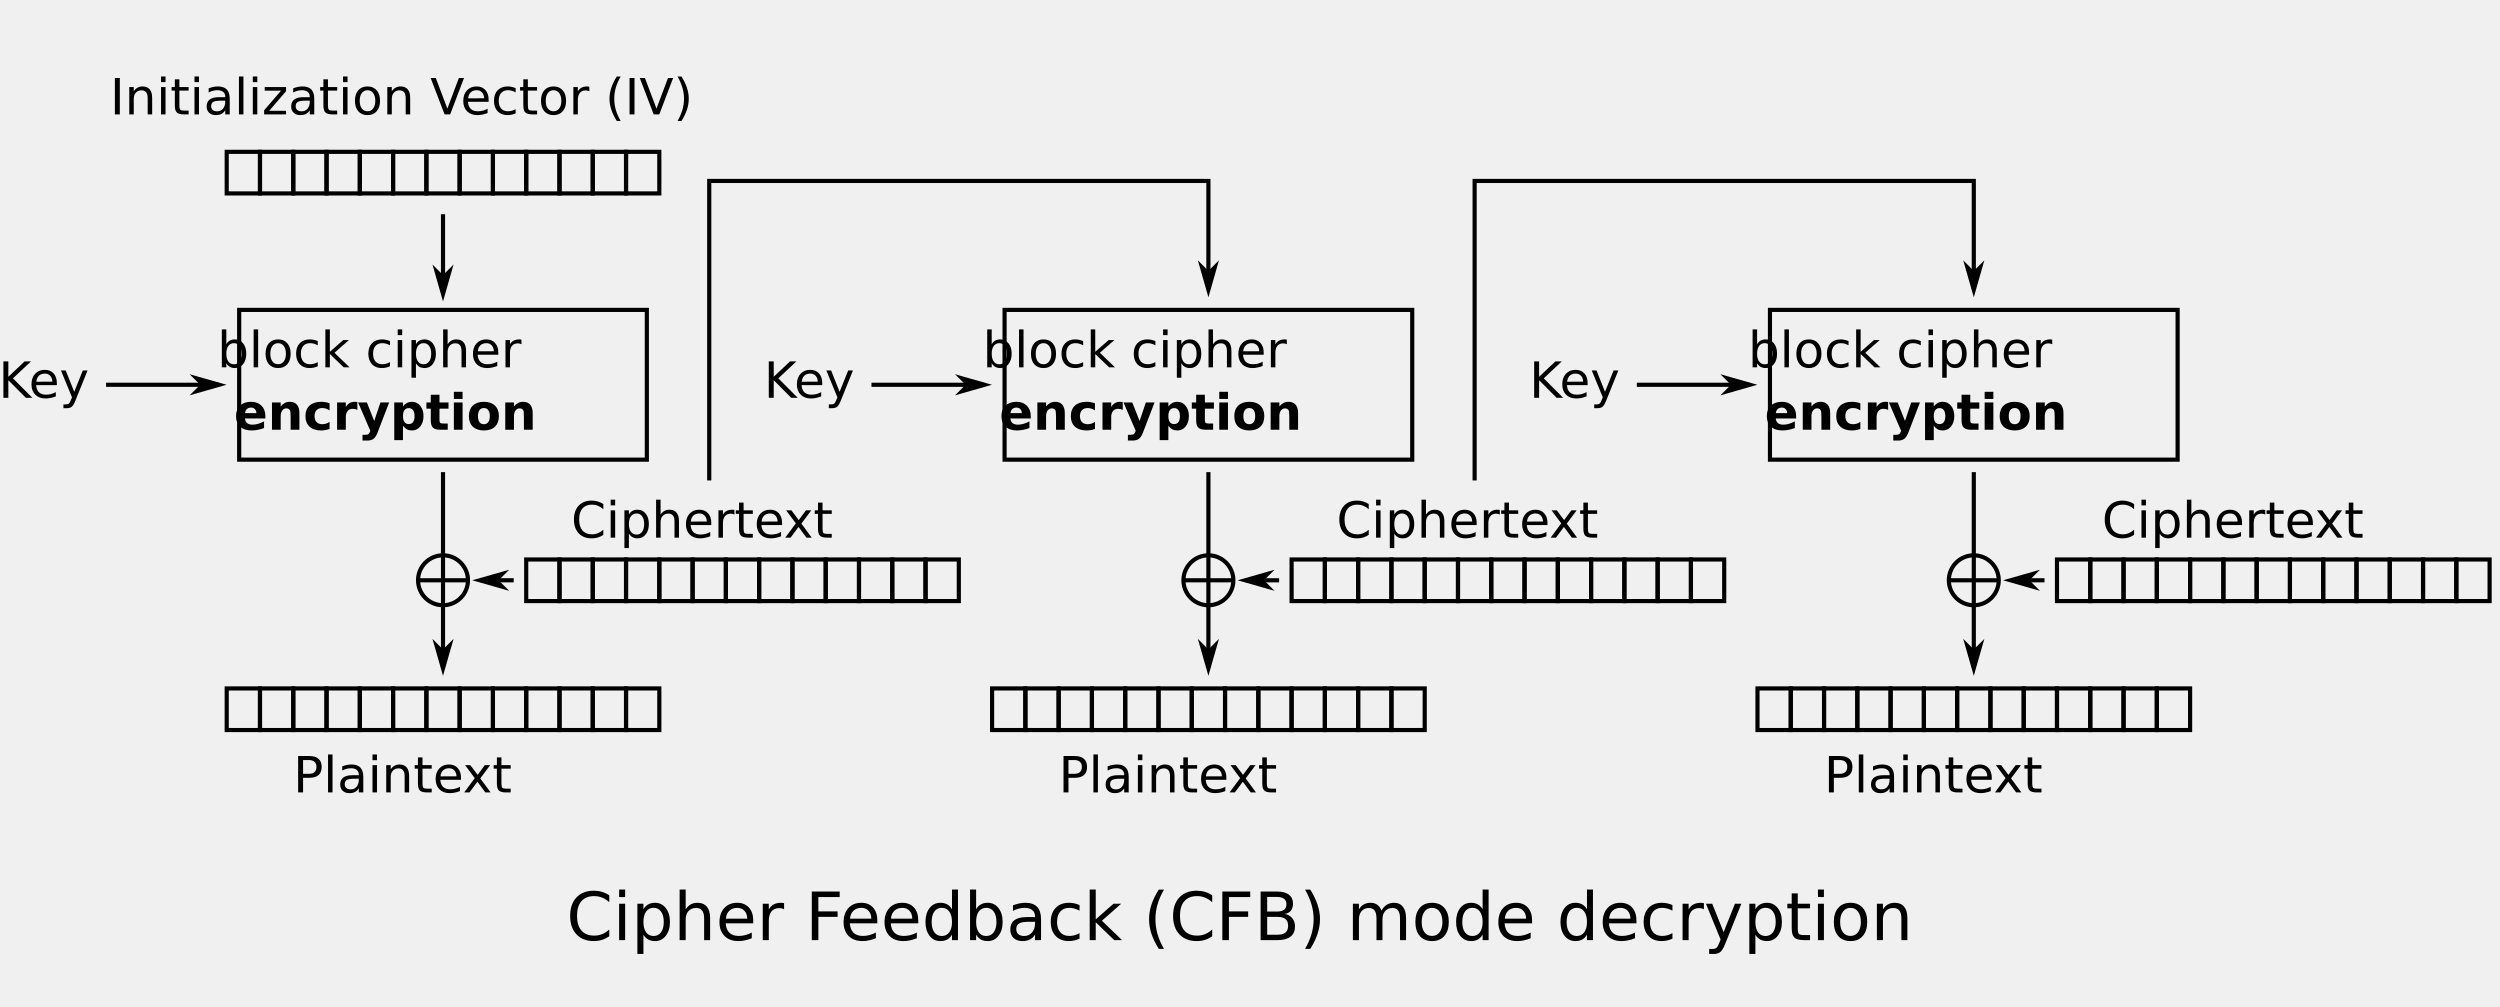
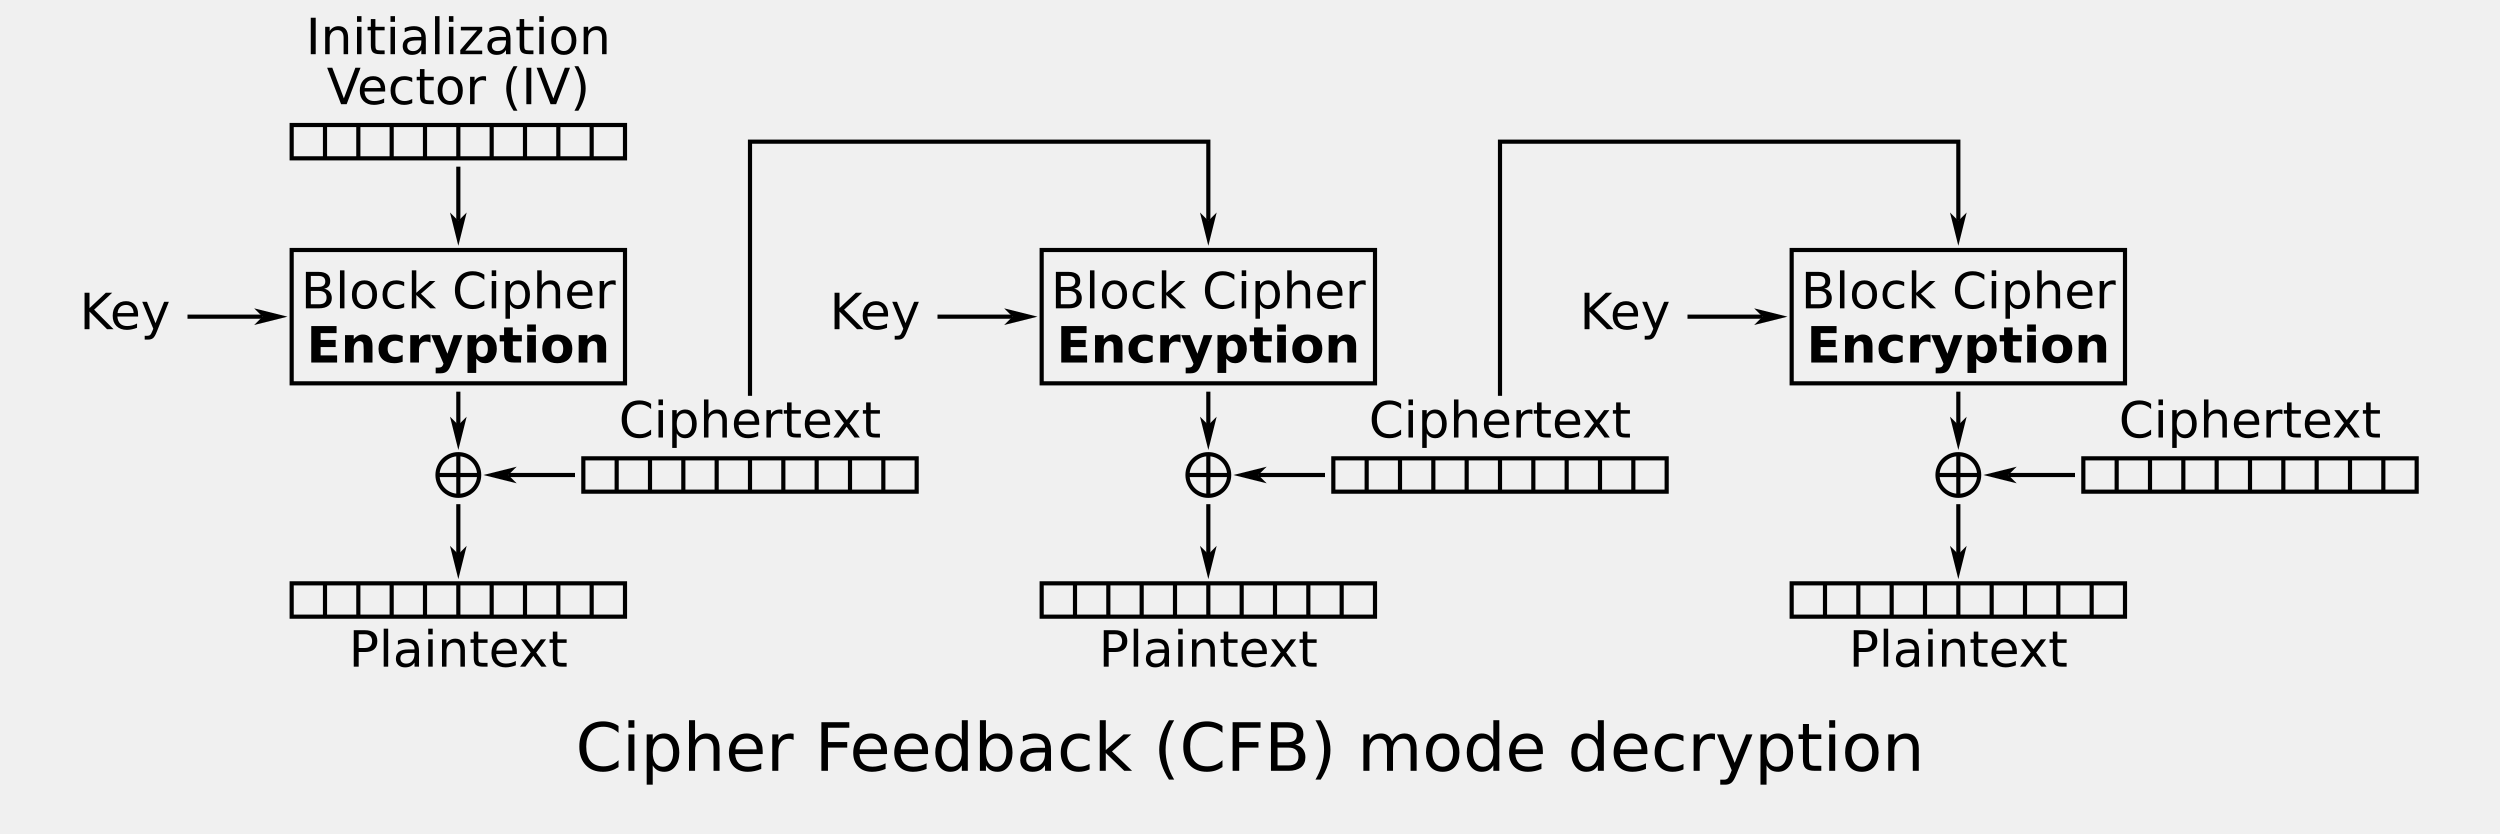
- <svg xmlns="http://www.w3.org/2000/svg" width="601" height="242" id="svg2" version="1.1">
-   <defs id="defs4">
-     <marker orient="auto" refY="0.0" refX="0.0" id="Arrow1Mend" style="overflow:visible;">
-       <path id="path4488" d="M 0.0,0.0 L 5.0,-5.0 L -12.5,0.0 L 5.0,5.0 L 0.0,0.0 z " style="fill-rule:evenodd;stroke:#000000;stroke-width:1.0pt;" transform="scale(0.4) rotate(180) translate(10,0)" />
+ <svg xmlns="http://www.w3.org/2000/svg" xmlns:xlink="http://www.w3.org/1999/xlink" height="200" width="600">
+   <style>
+ path,circle,rect {
+     fill: none;
+     stroke: black;
+ }
+ #a {
+     overflow:visible;
+ }
+ .h {
+     fill:black;
+     stroke:none;
+ }
+ path.a {
+     marker-end:url(#a);
+ }
+ text {
+     font-size: 12px;
+     font-family:DejaVu Sans;
+     text-align:center;
+     text-anchor:middle;
+ }
+ path.a {
+     marker-end: url(#a);
+ }
+ #t {
+     font-size:16px;
+ }
+ @media (prefers-color-scheme: dark) {
+     path,circle,rect {
+         stroke:white;
+     }
+     text,.h {
+        fill:white;
+     }
+ }
+ </style>
+   <defs>
+     <marker id="a" orient="auto">
+       <path d="M0,0L-2,-2L6,0L-2,2z" class="h" />
    </marker>
-     <marker orient="auto" refY="0" refX="0" id="marker11421" style="overflow:visible">
-       <path id="path11423" d="M 0,0 5,-5 -12.5,0 5,5 0,0 z" style="fill-rule:evenodd;stroke:#000000;stroke-width:1pt" transform="matrix(-0.4,0,0,-0.4,-4,0)" />
-     </marker>
-     <marker orient="auto" refY="0" refX="0" id="marker16569" style="overflow:visible">
-       <path id="path16571" d="M 0,0 5,-5 -12.5,0 5,5 0,0 z" style="fill-rule:evenodd;stroke:#000000;stroke-width:1pt" transform="matrix(-0.4,0,0,-0.4,-4,0)" />
-     </marker>
+     <path id="b" d="M-40,0h80v8h-80Zm8,0v8m8,-8v8m8,-8v8m8,-8v8m8,-8v8m8,-8v8m8,-8v8m8,-8v8m8,-8v8" />
+     <g id="c">
+       <text x="70" y="105">Ciphertext</text>
+       <use xlink:href="#b" x="70" y="110" />
+       <path d="M28,114h-16" class="a" />
+       <path d="M-5,114h10zM0,109v10" />
+       <circle cy="114" r="5" />
+       <rect x="-40" y="60" width="80" height="32" />
+       <text y="74">Block Cipher</text>
+       <text y="87" style="font-weight:bold;">Encryption</text>
+       <path d="M0,94v8" class="a" />
+       <path d="M-65,76h18" class="a" />
+       <text x="-80" y="79">Key</text>
+       <path d="M0,121v12" class="a" />
+       <use xlink:href="#b" y="140" />
+       <text y="160">Plaintext</text>
+     </g>
+     <path id="l" class="a" d="M70,95v-61h110v19" />
  </defs>
-   <g id="layer2" style="display:inline">
-     <g id="g3514" transform="translate(-32,-6)">
-       <text id="text3216" y="904.673" x="137.961" style="font-size:12px;font-style:normal;font-variant:normal;font-weight:normal;font-stretch:normal;text-align:center;line-height:125%;letter-spacing:0px;word-spacing:0px;writing-mode:lr-tb;text-anchor:middle;fill:#000000;fill-opacity:1;stroke:none;font-family:DejaVu Sans;-inkscape-font-specification:DejaVu Sans" xml:space="preserve" transform="translate(0,-810.3622)">
-         <tspan y="904.673" x="137.961" id="tspan3218">block cipher</tspan>
-         <tspan id="tspan3220" y="919.673" x="137.961" style="font-weight:bold">encryption</tspan>
-       </text>
-       <rect y="80.5" x="89.5" height="36" width="98" id="rect3214" style="fill:none;stroke:#000000;stroke-width:1;stroke-linecap:square;stroke-miterlimit:4;stroke-opacity:1;stroke-dasharray:none;stroke-dashoffset:0" />
-     </g>
-     <g id="g3496" transform="translate(-34,-12)">
-       <rect y="48.5" x="88.5" height="10" width="8" id="rect3222" style="fill:none;stroke:#000000;stroke-width:1;stroke-linecap:square;stroke-miterlimit:4;stroke-opacity:1;stroke-dasharray:none;stroke-dashoffset:0" />
-       <rect y="48.5" x="96.5" height="10" width="8" id="rect3222-4" style="fill:none;stroke:#000000;stroke-width:1;stroke-linecap:square;stroke-miterlimit:4;stroke-opacity:1;stroke-dasharray:none;stroke-dashoffset:0" />
-       <rect y="48.5" x="104.5" height="10" width="8" id="rect3222-4-8" style="fill:none;stroke:#000000;stroke-width:1;stroke-linecap:square;stroke-miterlimit:4;stroke-opacity:1;stroke-dasharray:none;stroke-dashoffset:0" />
-       <rect y="48.5" x="112.5" height="10" width="8" id="rect3222-4-8-5" style="fill:none;stroke:#000000;stroke-width:1;stroke-linecap:square;stroke-miterlimit:4;stroke-opacity:1;stroke-dasharray:none;stroke-dashoffset:0" />
-       <rect y="48.5" x="120.5" height="10" width="8" id="rect3222-4-8-5-6" style="fill:none;stroke:#000000;stroke-width:1;stroke-linecap:square;stroke-miterlimit:4;stroke-opacity:1;stroke-dasharray:none;stroke-dashoffset:0" />
-       <rect y="48.5" x="128.5" height="10" width="8" id="rect3222-4-8-5-6-0" style="fill:none;stroke:#000000;stroke-width:1;stroke-linecap:square;stroke-miterlimit:4;stroke-opacity:1;stroke-dasharray:none;stroke-dashoffset:0" />
-       <rect y="48.5" x="136.5" height="10" width="8" id="rect3222-4-8-5-6-0-9" style="fill:none;stroke:#000000;stroke-width:1;stroke-linecap:square;stroke-miterlimit:4;stroke-opacity:1;stroke-dasharray:none;stroke-dashoffset:0" />
-       <rect y="48.5" x="144.5" height="10" width="8" id="rect3222-4-8-5-6-0-9-3" style="fill:none;stroke:#000000;stroke-width:1;stroke-linecap:square;stroke-miterlimit:4;stroke-opacity:1;stroke-dasharray:none;stroke-dashoffset:0" />
-       <rect y="48.5" x="152.5" height="10" width="8" id="rect3222-4-8-5-6-0-9-3-3" style="fill:none;stroke:#000000;stroke-width:1;stroke-linecap:square;stroke-miterlimit:4;stroke-opacity:1;stroke-dasharray:none;stroke-dashoffset:0" />
-       <rect y="48.5" x="160.5" height="10" width="8" id="rect3222-4-8-5-6-0-9-3-3-6" style="fill:none;stroke:#000000;stroke-width:1;stroke-linecap:square;stroke-miterlimit:4;stroke-opacity:1;stroke-dasharray:none;stroke-dashoffset:0" />
-       <rect y="48.5" x="168.5" height="10" width="8" id="rect3222-4-8-5-6-0-9-3-3-6-5" style="fill:none;stroke:#000000;stroke-width:1;stroke-linecap:square;stroke-miterlimit:4;stroke-opacity:1;stroke-dasharray:none;stroke-dashoffset:0" />
-       <rect y="48.5" x="176.5" height="10" width="8" id="rect3222-4-8-5-6-0-9-3-3-6-5-0" style="fill:none;stroke:#000000;stroke-width:1;stroke-linecap:square;stroke-miterlimit:4;stroke-opacity:1;stroke-dasharray:none;stroke-dashoffset:0" />
-       <rect y="48.5" x="184.5" height="10" width="8" id="rect3222-4-8-5-6-0-9-3-3-6-5-0-7" style="fill:none;stroke:#000000;stroke-width:1;stroke-linecap:square;stroke-miterlimit:4;stroke-opacity:1;stroke-dasharray:none;stroke-dashoffset:0" />
-     </g>
-     <text xml:space="preserve" style="font-size:12px;font-style:normal;font-variant:normal;font-weight:normal;font-stretch:normal;text-align:start;line-height:125%;letter-spacing:0px;word-spacing:0px;text-anchor:start;fill:#000000;fill-opacity:1;stroke:none;font-family:DejaVu Sans;-inkscape-font-specification:Sans" x="-0.357" y="95.626" id="text3562">
-       <tspan id="tspan3564" x="-0.357" y="95.626">Key</tspan>
-     </text>
-     <g id="g3496-2-8" transform="translate(-34,117)">
-       <rect y="48.5" x="88.5" height="10" width="8" id="rect3222-7-1" style="fill:none;stroke:#000000;stroke-width:1;stroke-linecap:square;stroke-miterlimit:4;stroke-opacity:1;stroke-dasharray:none;stroke-dashoffset:0" />
-       <rect y="48.5" x="96.5" height="10" width="8" id="rect3222-4-9-7" style="fill:none;stroke:#000000;stroke-width:1;stroke-linecap:square;stroke-miterlimit:4;stroke-opacity:1;stroke-dasharray:none;stroke-dashoffset:0" />
-       <rect y="48.5" x="104.5" height="10" width="8" id="rect3222-4-8-7-3" style="fill:none;stroke:#000000;stroke-width:1;stroke-linecap:square;stroke-miterlimit:4;stroke-opacity:1;stroke-dasharray:none;stroke-dashoffset:0" />
-       <rect y="48.5" x="112.5" height="10" width="8" id="rect3222-4-8-5-61-8" style="fill:none;stroke:#000000;stroke-width:1;stroke-linecap:square;stroke-miterlimit:4;stroke-opacity:1;stroke-dasharray:none;stroke-dashoffset:0" />
-       <rect y="48.5" x="120.5" height="10" width="8" id="rect3222-4-8-5-6-4-0" style="fill:none;stroke:#000000;stroke-width:1;stroke-linecap:square;stroke-miterlimit:4;stroke-opacity:1;stroke-dasharray:none;stroke-dashoffset:0" />
-       <rect y="48.5" x="128.5" height="10" width="8" id="rect3222-4-8-5-6-0-0-4" style="fill:none;stroke:#000000;stroke-width:1;stroke-linecap:square;stroke-miterlimit:4;stroke-opacity:1;stroke-dasharray:none;stroke-dashoffset:0" />
-       <rect y="48.5" x="136.5" height="10" width="8" id="rect3222-4-8-5-6-0-9-4-1" style="fill:none;stroke:#000000;stroke-width:1;stroke-linecap:square;stroke-miterlimit:4;stroke-opacity:1;stroke-dasharray:none;stroke-dashoffset:0" />
-       <rect y="48.5" x="144.5" height="10" width="8" id="rect3222-4-8-5-6-0-9-3-0-3" style="fill:none;stroke:#000000;stroke-width:1;stroke-linecap:square;stroke-miterlimit:4;stroke-opacity:1;stroke-dasharray:none;stroke-dashoffset:0" />
-       <rect y="48.5" x="152.5" height="10" width="8" id="rect3222-4-8-5-6-0-9-3-3-4-0" style="fill:none;stroke:#000000;stroke-width:1;stroke-linecap:square;stroke-miterlimit:4;stroke-opacity:1;stroke-dasharray:none;stroke-dashoffset:0" />
-       <rect y="48.5" x="160.5" height="10" width="8" id="rect3222-4-8-5-6-0-9-3-3-6-9-6" style="fill:none;stroke:#000000;stroke-width:1;stroke-linecap:square;stroke-miterlimit:4;stroke-opacity:1;stroke-dasharray:none;stroke-dashoffset:0" />
-       <rect y="48.5" x="168.5" height="10" width="8" id="rect3222-4-8-5-6-0-9-3-3-6-5-8-5" style="fill:none;stroke:#000000;stroke-width:1;stroke-linecap:square;stroke-miterlimit:4;stroke-opacity:1;stroke-dasharray:none;stroke-dashoffset:0" />
-       <rect y="48.5" x="176.5" height="10" width="8" id="rect3222-4-8-5-6-0-9-3-3-6-5-0-5-9" style="fill:none;stroke:#000000;stroke-width:1;stroke-linecap:square;stroke-miterlimit:4;stroke-opacity:1;stroke-dasharray:none;stroke-dashoffset:0" />
-       <rect y="48.5" x="184.5" height="10" width="8" id="rect3222-4-8-5-6-0-9-3-3-6-5-0-7-7-9" style="fill:none;stroke:#000000;stroke-width:1;stroke-linecap:square;stroke-miterlimit:4;stroke-opacity:1;stroke-dasharray:none;stroke-dashoffset:0" />
-     </g>
-     <text xml:space="preserve" style="font-size:12px;font-style:normal;font-variant:normal;font-weight:normal;font-stretch:normal;text-align:start;line-height:125%;letter-spacing:0px;word-spacing:0px;text-anchor:start;fill:#000000;fill-opacity:1;stroke:none;font-family:DejaVu Sans;-inkscape-font-specification:Sans" x="106.31" y="190.5" id="text3566-6">
-       <tspan id="tspan3568-9" x="106.31" y="190.5" style="text-align:center;text-anchor:middle">Plaintext</tspan>
-     </text>
-     <path style="fill:none;stroke:#000000;stroke-width:1px;stroke-linecap:butt;stroke-linejoin:miter;stroke-opacity:1;marker-end:url(#Arrow1Mend)" d="m 106.5,113.5 0,47" id="path3705" />
-     <path style="fill:none;stroke:#000000;stroke-width:1px;stroke-linecap:butt;stroke-linejoin:miter;stroke-opacity:1;marker-end:url(#Arrow1Mend)" d="m 25.5,92.5 27,0" id="path4919" />
-     <path style="fill:none;stroke:#000000;stroke-width:1px;stroke-linecap:butt;stroke-linejoin:miter;stroke-opacity:1;marker-end:url(#Arrow1Mend)" d="m 106.5,51.5 0,19" id="path5103" />
-     <text xml:space="preserve" style="font-size:12px;font-style:normal;font-variant:normal;font-weight:normal;font-stretch:normal;text-align:center;line-height:125%;letter-spacing:0px;word-spacing:0px;writing-mode:lr-tb;text-anchor:middle;fill:#000000;fill-opacity:1;stroke:none;display:inline;font-family:DejaVu Sans;-inkscape-font-specification:DejaVu Sans" x="106.058" y="27.5" id="text3520-1-3">
-       <tspan x="106.058" y="27.5" id="tspan3528-0-6" style="font-size:12px;font-style:normal;font-variant:normal;font-weight:normal;font-stretch:normal;text-align:center;line-height:125%;writing-mode:lr-tb;text-anchor:middle;font-family:DejaVu Sans;-inkscape-font-specification:DejaVu Sans">Initialization Vector (IV)</tspan>
-     </text>
-     <g transform="translate(-32,6)" style="display:inline" id="g5291">
-       <path transform="translate(-2,0)" d="m 146.5,133.5 c 0,3.314 -2.686,6 -6,6 -3.314,0 -6,-2.686 -6,-6 0,-3.314 2.686,-6 6,-6 3.314,0 6,2.686 6,6 z" id="path5287" style="fill:none;stroke:#000000;stroke-width:1;stroke-linecap:square;stroke-miterlimit:4;stroke-opacity:1;stroke-dasharray:none;stroke-dashoffset:0" />
-       <path id="path5289" d="m 132.5,133.5 12,0" style="fill:none;stroke:#000000;stroke-width:1px;stroke-linecap:butt;stroke-linejoin:miter;stroke-opacity:1" />
-     </g>
-     <path style="fill:none;stroke:#000000;stroke-width:1px;stroke-linecap:butt;stroke-linejoin:miter;stroke-opacity:1;marker-end:url(#marker11421)" d="m 170.5,115.5 0,-72 120,0 0,26" id="path12496" />
-     <g style="display:inline" id="g3514-7" transform="translate(152,-6.000002)">
-       <text id="text3216-5" y="904.673" x="137.961" style="font-size:12px;font-style:normal;font-variant:normal;font-weight:normal;font-stretch:normal;text-align:center;line-height:125%;letter-spacing:0px;word-spacing:0px;writing-mode:lr-tb;text-anchor:middle;fill:#000000;fill-opacity:1;stroke:none;font-family:DejaVu Sans;-inkscape-font-specification:DejaVu Sans" xml:space="preserve" transform="translate(0,-810.3622)">
-         <tspan y="904.673" x="137.961" id="tspan3218-3">block cipher</tspan>
-         <tspan id="tspan3220-8" y="919.673" x="137.961" style="font-weight:bold">encryption</tspan>
-       </text>
-       <rect y="80.5" x="89.5" height="36" width="98" id="rect3214-8" style="fill:none;stroke:#000000;stroke-width:1;stroke-linecap:square;stroke-miterlimit:4;stroke-opacity:1;stroke-dasharray:none;stroke-dashoffset:0" />
-     </g>
-     <text xml:space="preserve" style="font-size:12px;font-style:normal;font-variant:normal;font-weight:normal;font-stretch:normal;text-align:start;line-height:125%;letter-spacing:0px;word-spacing:0px;text-anchor:start;fill:#000000;fill-opacity:1;stroke:none;display:inline;font-family:DejaVu Sans;-inkscape-font-specification:Sans" x="183.643" y="95.626" id="text3562-8">
-       <tspan id="tspan3564-0" x="183.643" y="95.626">Key</tspan>
-     </text>
-     <g style="display:inline" id="g3496-2-8-6" transform="translate(150,117)">
-       <rect y="48.5" x="88.5" height="10" width="8" id="rect3222-7-1-2" style="fill:none;stroke:#000000;stroke-width:1;stroke-linecap:square;stroke-miterlimit:4;stroke-opacity:1;stroke-dasharray:none;stroke-dashoffset:0" />
-       <rect y="48.5" x="96.5" height="10" width="8" id="rect3222-4-9-7-9" style="fill:none;stroke:#000000;stroke-width:1;stroke-linecap:square;stroke-miterlimit:4;stroke-opacity:1;stroke-dasharray:none;stroke-dashoffset:0" />
-       <rect y="48.5" x="104.5" height="10" width="8" id="rect3222-4-8-7-3-3" style="fill:none;stroke:#000000;stroke-width:1;stroke-linecap:square;stroke-miterlimit:4;stroke-opacity:1;stroke-dasharray:none;stroke-dashoffset:0" />
-       <rect y="48.5" x="112.5" height="10" width="8" id="rect3222-4-8-5-61-8-9" style="fill:none;stroke:#000000;stroke-width:1;stroke-linecap:square;stroke-miterlimit:4;stroke-opacity:1;stroke-dasharray:none;stroke-dashoffset:0" />
-       <rect y="48.5" x="120.5" height="10" width="8" id="rect3222-4-8-5-6-4-0-3" style="fill:none;stroke:#000000;stroke-width:1;stroke-linecap:square;stroke-miterlimit:4;stroke-opacity:1;stroke-dasharray:none;stroke-dashoffset:0" />
-       <rect y="48.5" x="128.5" height="10" width="8" id="rect3222-4-8-5-6-0-0-4-5" style="fill:none;stroke:#000000;stroke-width:1;stroke-linecap:square;stroke-miterlimit:4;stroke-opacity:1;stroke-dasharray:none;stroke-dashoffset:0" />
-       <rect y="48.5" x="136.5" height="10" width="8" id="rect3222-4-8-5-6-0-9-4-1-0" style="fill:none;stroke:#000000;stroke-width:1;stroke-linecap:square;stroke-miterlimit:4;stroke-opacity:1;stroke-dasharray:none;stroke-dashoffset:0" />
-       <rect y="48.5" x="144.5" height="10" width="8" id="rect3222-4-8-5-6-0-9-3-0-3-4" style="fill:none;stroke:#000000;stroke-width:1;stroke-linecap:square;stroke-miterlimit:4;stroke-opacity:1;stroke-dasharray:none;stroke-dashoffset:0" />
-       <rect y="48.5" x="152.5" height="10" width="8" id="rect3222-4-8-5-6-0-9-3-3-4-0-4" style="fill:none;stroke:#000000;stroke-width:1;stroke-linecap:square;stroke-miterlimit:4;stroke-opacity:1;stroke-dasharray:none;stroke-dashoffset:0" />
-       <rect y="48.5" x="160.5" height="10" width="8" id="rect3222-4-8-5-6-0-9-3-3-6-9-6-7" style="fill:none;stroke:#000000;stroke-width:1;stroke-linecap:square;stroke-miterlimit:4;stroke-opacity:1;stroke-dasharray:none;stroke-dashoffset:0" />
-       <rect y="48.5" x="168.5" height="10" width="8" id="rect3222-4-8-5-6-0-9-3-3-6-5-8-5-9" style="fill:none;stroke:#000000;stroke-width:1;stroke-linecap:square;stroke-miterlimit:4;stroke-opacity:1;stroke-dasharray:none;stroke-dashoffset:0" />
-       <rect y="48.5" x="176.5" height="10" width="8" id="rect3222-4-8-5-6-0-9-3-3-6-5-0-5-9-2" style="fill:none;stroke:#000000;stroke-width:1;stroke-linecap:square;stroke-miterlimit:4;stroke-opacity:1;stroke-dasharray:none;stroke-dashoffset:0" />
-       <rect y="48.5" x="184.5" height="10" width="8" id="rect3222-4-8-5-6-0-9-3-3-6-5-0-7-7-9-6" style="fill:none;stroke:#000000;stroke-width:1;stroke-linecap:square;stroke-miterlimit:4;stroke-opacity:1;stroke-dasharray:none;stroke-dashoffset:0" />
-     </g>
-     <text xml:space="preserve" style="font-size:12px;font-style:normal;font-variant:normal;font-weight:normal;font-stretch:normal;text-align:start;line-height:125%;letter-spacing:0px;word-spacing:0px;text-anchor:start;fill:#000000;fill-opacity:1;stroke:none;display:inline;font-family:DejaVu Sans;-inkscape-font-specification:Sans" x="290.31" y="190.5" id="text3566-6-0">
-       <tspan id="tspan3568-9-6" x="290.31" y="190.5" style="text-align:center;text-anchor:middle">Plaintext</tspan>
-     </text>
-     <path style="fill:none;stroke:#000000;stroke-width:1px;stroke-linecap:butt;stroke-linejoin:miter;stroke-opacity:1;marker-end:url(#Arrow1Mend);display:inline" d="m 290.5,113.5 0,47" id="path3705-1" />
-     <path style="fill:none;stroke:#000000;stroke-width:1px;stroke-linecap:butt;stroke-linejoin:miter;stroke-opacity:1;marker-end:url(#Arrow1Mend);display:inline" d="m 209.5,92.5 27,0" id="path4919-4" />
-     <g style="display:inline" id="g3514-7-6" transform="translate(336,-6.000003)">
-       <text id="text3216-5-0" y="904.673" x="137.961" style="font-size:12px;font-style:normal;font-variant:normal;font-weight:normal;font-stretch:normal;text-align:center;line-height:125%;letter-spacing:0px;word-spacing:0px;writing-mode:lr-tb;text-anchor:middle;fill:#000000;fill-opacity:1;stroke:none;font-family:DejaVu Sans;-inkscape-font-specification:DejaVu Sans" xml:space="preserve" transform="translate(0,-810.3622)">
-         <tspan y="904.673" x="137.961" id="tspan3218-3-6">block cipher</tspan>
-         <tspan id="tspan3220-8-8" y="919.673" x="137.961" style="font-weight:bold">encryption</tspan>
-       </text>
-       <rect y="80.5" x="89.5" height="36" width="98" id="rect3214-8-6" style="fill:none;stroke:#000000;stroke-width:1;stroke-linecap:square;stroke-miterlimit:4;stroke-opacity:1;stroke-dasharray:none;stroke-dashoffset:0" />
-     </g>
-     <text xml:space="preserve" style="font-size:12px;font-style:normal;font-variant:normal;font-weight:normal;font-stretch:normal;text-align:start;line-height:125%;letter-spacing:0px;word-spacing:0px;text-anchor:start;fill:#000000;fill-opacity:1;stroke:none;display:inline;font-family:DejaVu Sans;-inkscape-font-specification:Sans" x="367.643" y="95.626" id="text3562-8-4">
-       <tspan id="tspan3564-0-9" x="367.643" y="95.626">Key</tspan>
-     </text>
-     <g style="display:inline" id="g3496-2-8-6-8" transform="translate(334,117)">
-       <rect y="48.5" x="88.5" height="10" width="8" id="rect3222-7-1-2-6" style="fill:none;stroke:#000000;stroke-width:1;stroke-linecap:square;stroke-miterlimit:4;stroke-opacity:1;stroke-dasharray:none;stroke-dashoffset:0" />
-       <rect y="48.5" x="96.5" height="10" width="8" id="rect3222-4-9-7-9-4" style="fill:none;stroke:#000000;stroke-width:1;stroke-linecap:square;stroke-miterlimit:4;stroke-opacity:1;stroke-dasharray:none;stroke-dashoffset:0" />
-       <rect y="48.5" x="104.5" height="10" width="8" id="rect3222-4-8-7-3-3-3" style="fill:none;stroke:#000000;stroke-width:1;stroke-linecap:square;stroke-miterlimit:4;stroke-opacity:1;stroke-dasharray:none;stroke-dashoffset:0" />
-       <rect y="48.5" x="112.5" height="10" width="8" id="rect3222-4-8-5-61-8-9-3" style="fill:none;stroke:#000000;stroke-width:1;stroke-linecap:square;stroke-miterlimit:4;stroke-opacity:1;stroke-dasharray:none;stroke-dashoffset:0" />
-       <rect y="48.5" x="120.5" height="10" width="8" id="rect3222-4-8-5-6-4-0-3-8" style="fill:none;stroke:#000000;stroke-width:1;stroke-linecap:square;stroke-miterlimit:4;stroke-opacity:1;stroke-dasharray:none;stroke-dashoffset:0" />
-       <rect y="48.5" x="128.5" height="10" width="8" id="rect3222-4-8-5-6-0-0-4-5-8" style="fill:none;stroke:#000000;stroke-width:1;stroke-linecap:square;stroke-miterlimit:4;stroke-opacity:1;stroke-dasharray:none;stroke-dashoffset:0" />
-       <rect y="48.5" x="136.5" height="10" width="8" id="rect3222-4-8-5-6-0-9-4-1-0-8" style="fill:none;stroke:#000000;stroke-width:1;stroke-linecap:square;stroke-miterlimit:4;stroke-opacity:1;stroke-dasharray:none;stroke-dashoffset:0" />
-       <rect y="48.5" x="144.5" height="10" width="8" id="rect3222-4-8-5-6-0-9-3-0-3-4-6" style="fill:none;stroke:#000000;stroke-width:1;stroke-linecap:square;stroke-miterlimit:4;stroke-opacity:1;stroke-dasharray:none;stroke-dashoffset:0" />
-       <rect y="48.5" x="152.5" height="10" width="8" id="rect3222-4-8-5-6-0-9-3-3-4-0-4-3" style="fill:none;stroke:#000000;stroke-width:1;stroke-linecap:square;stroke-miterlimit:4;stroke-opacity:1;stroke-dasharray:none;stroke-dashoffset:0" />
-       <rect y="48.5" x="160.5" height="10" width="8" id="rect3222-4-8-5-6-0-9-3-3-6-9-6-7-6" style="fill:none;stroke:#000000;stroke-width:1;stroke-linecap:square;stroke-miterlimit:4;stroke-opacity:1;stroke-dasharray:none;stroke-dashoffset:0" />
-       <rect y="48.5" x="168.5" height="10" width="8" id="rect3222-4-8-5-6-0-9-3-3-6-5-8-5-9-8" style="fill:none;stroke:#000000;stroke-width:1;stroke-linecap:square;stroke-miterlimit:4;stroke-opacity:1;stroke-dasharray:none;stroke-dashoffset:0" />
-       <rect y="48.5" x="176.5" height="10" width="8" id="rect3222-4-8-5-6-0-9-3-3-6-5-0-5-9-2-0" style="fill:none;stroke:#000000;stroke-width:1;stroke-linecap:square;stroke-miterlimit:4;stroke-opacity:1;stroke-dasharray:none;stroke-dashoffset:0" />
-       <rect y="48.5" x="184.5" height="10" width="8" id="rect3222-4-8-5-6-0-9-3-3-6-5-0-7-7-9-6-4" style="fill:none;stroke:#000000;stroke-width:1;stroke-linecap:square;stroke-miterlimit:4;stroke-opacity:1;stroke-dasharray:none;stroke-dashoffset:0" />
-     </g>
-     <text xml:space="preserve" style="font-size:12px;font-style:normal;font-variant:normal;font-weight:normal;font-stretch:normal;text-align:start;line-height:125%;letter-spacing:0px;word-spacing:0px;text-anchor:start;fill:#000000;fill-opacity:1;stroke:none;display:inline;font-family:DejaVu Sans;-inkscape-font-specification:Sans" x="474.31" y="190.5" id="text3566-6-0-4">
-       <tspan id="tspan3568-9-6-2" x="474.31" y="190.5" style="text-align:center;text-anchor:middle">Plaintext</tspan>
-     </text>
-     <path style="fill:none;stroke:#000000;stroke-width:1px;stroke-linecap:butt;stroke-linejoin:miter;stroke-opacity:1;marker-end:url(#Arrow1Mend);display:inline" d="m 474.5,113.5 0,47" id="path3705-1-5" />
-     <path style="fill:none;stroke:#000000;stroke-width:1px;stroke-linecap:butt;stroke-linejoin:miter;stroke-opacity:1;marker-end:url(#Arrow1Mend);display:inline" d="m 393.5,92.5 27,0" id="path4919-4-3" />
-     <g transform="translate(152,6)" style="display:inline" id="g5291-9">
-       <path transform="translate(-2,0)" d="m 146.5,133.5 c 0,3.314 -2.686,6 -6,6 -3.314,0 -6,-2.686 -6,-6 0,-3.314 2.686,-6 6,-6 3.314,0 6,2.686 6,6 z" id="path5287-3" style="fill:none;stroke:#000000;stroke-width:1;stroke-linecap:square;stroke-miterlimit:4;stroke-opacity:1;stroke-dasharray:none;stroke-dashoffset:0" />
-       <path id="path5289-7" d="m 132.5,133.5 12,0" style="fill:none;stroke:#000000;stroke-width:1px;stroke-linecap:butt;stroke-linejoin:miter;stroke-opacity:1" />
-     </g>
-     <g style="display:inline" id="g3496-4-8" transform="translate(38,86)">
-       <rect y="48.5" x="88.5" height="10" width="8" id="rect3222-53-8" style="fill:none;stroke:#000000;stroke-width:1;stroke-linecap:square;stroke-miterlimit:4;stroke-opacity:1;stroke-dasharray:none;stroke-dashoffset:0" />
-       <rect y="48.5" x="96.5" height="10" width="8" id="rect3222-4-1-0" style="fill:none;stroke:#000000;stroke-width:1;stroke-linecap:square;stroke-miterlimit:4;stroke-opacity:1;stroke-dasharray:none;stroke-dashoffset:0" />
-       <rect y="48.5" x="104.5" height="10" width="8" id="rect3222-4-8-2-5" style="fill:none;stroke:#000000;stroke-width:1;stroke-linecap:square;stroke-miterlimit:4;stroke-opacity:1;stroke-dasharray:none;stroke-dashoffset:0" />
-       <rect y="48.5" x="112.5" height="10" width="8" id="rect3222-4-8-5-4-4" style="fill:none;stroke:#000000;stroke-width:1;stroke-linecap:square;stroke-miterlimit:4;stroke-opacity:1;stroke-dasharray:none;stroke-dashoffset:0" />
-       <rect y="48.5" x="120.5" height="10" width="8" id="rect3222-4-8-5-6-5-9" style="fill:none;stroke:#000000;stroke-width:1;stroke-linecap:square;stroke-miterlimit:4;stroke-opacity:1;stroke-dasharray:none;stroke-dashoffset:0" />
-       <rect y="48.5" x="128.5" height="10" width="8" id="rect3222-4-8-5-6-0-3-6" style="fill:none;stroke:#000000;stroke-width:1;stroke-linecap:square;stroke-miterlimit:4;stroke-opacity:1;stroke-dasharray:none;stroke-dashoffset:0" />
-       <rect y="48.5" x="136.5" height="10" width="8" id="rect3222-4-8-5-6-0-9-9-5" style="fill:none;stroke:#000000;stroke-width:1;stroke-linecap:square;stroke-miterlimit:4;stroke-opacity:1;stroke-dasharray:none;stroke-dashoffset:0" />
-       <rect y="48.5" x="144.5" height="10" width="8" id="rect3222-4-8-5-6-0-9-3-30-6" style="fill:none;stroke:#000000;stroke-width:1;stroke-linecap:square;stroke-miterlimit:4;stroke-opacity:1;stroke-dasharray:none;stroke-dashoffset:0" />
-       <rect y="48.5" x="152.5" height="10" width="8" id="rect3222-4-8-5-6-0-9-3-3-9-2" style="fill:none;stroke:#000000;stroke-width:1;stroke-linecap:square;stroke-miterlimit:4;stroke-opacity:1;stroke-dasharray:none;stroke-dashoffset:0" />
-       <rect y="48.5" x="160.5" height="10" width="8" id="rect3222-4-8-5-6-0-9-3-3-6-8-9" style="fill:none;stroke:#000000;stroke-width:1;stroke-linecap:square;stroke-miterlimit:4;stroke-opacity:1;stroke-dasharray:none;stroke-dashoffset:0" />
-       <rect y="48.5" x="168.5" height="10" width="8" id="rect3222-4-8-5-6-0-9-3-3-6-5-5-6" style="fill:none;stroke:#000000;stroke-width:1;stroke-linecap:square;stroke-miterlimit:4;stroke-opacity:1;stroke-dasharray:none;stroke-dashoffset:0" />
-       <rect y="48.5" x="176.5" height="10" width="8" id="rect3222-4-8-5-6-0-9-3-3-6-5-0-9-2" style="fill:none;stroke:#000000;stroke-width:1;stroke-linecap:square;stroke-miterlimit:4;stroke-opacity:1;stroke-dasharray:none;stroke-dashoffset:0" />
-       <rect y="48.5" x="184.5" height="10" width="8" id="rect3222-4-8-5-6-0-9-3-3-6-5-0-7-2-7" style="fill:none;stroke:#000000;stroke-width:1;stroke-linecap:square;stroke-miterlimit:4;stroke-opacity:1;stroke-dasharray:none;stroke-dashoffset:0" />
-     </g>
-     <text xml:space="preserve" style="font-size:12px;font-style:normal;font-variant:normal;font-weight:normal;font-stretch:normal;text-align:center;line-height:125%;letter-spacing:0px;word-spacing:0px;writing-mode:lr-tb;text-anchor:middle;fill:#000000;fill-opacity:1;stroke:none;display:inline;font-family:DejaVu Sans;-inkscape-font-specification:DejaVu Sans" x="178.31" y="129.25" id="text11634-4">
-       <tspan id="tspan11636-0" x="178.31" y="129.25">Ciphertext</tspan>
-     </text>
-     <g transform="translate(336,6)" style="display:inline" id="g5291-9-1">
-       <path transform="translate(-2,0)" d="m 146.5,133.5 c 0,3.314 -2.686,6 -6,6 -3.314,0 -6,-2.686 -6,-6 0,-3.314 2.686,-6 6,-6 3.314,0 6,2.686 6,6 z" id="path5287-3-5" style="fill:none;stroke:#000000;stroke-width:1;stroke-linecap:square;stroke-miterlimit:4;stroke-opacity:1;stroke-dasharray:none;stroke-dashoffset:0" />
-       <path id="path5289-7-8" d="m 132.5,133.5 12,0" style="fill:none;stroke:#000000;stroke-width:1px;stroke-linecap:butt;stroke-linejoin:miter;stroke-opacity:1" />
-     </g>
-     <g style="display:inline" id="g3496-4-8-32" transform="translate(222,86)">
-       <rect y="48.5" x="88.5" height="10" width="8" id="rect3222-53-8-46" style="fill:none;stroke:#000000;stroke-width:1;stroke-linecap:square;stroke-miterlimit:4;stroke-opacity:1;stroke-dasharray:none;stroke-dashoffset:0" />
-       <rect y="48.5" x="96.5" height="10" width="8" id="rect3222-4-1-0-0" style="fill:none;stroke:#000000;stroke-width:1;stroke-linecap:square;stroke-miterlimit:4;stroke-opacity:1;stroke-dasharray:none;stroke-dashoffset:0" />
-       <rect y="48.5" x="104.5" height="10" width="8" id="rect3222-4-8-2-5-4" style="fill:none;stroke:#000000;stroke-width:1;stroke-linecap:square;stroke-miterlimit:4;stroke-opacity:1;stroke-dasharray:none;stroke-dashoffset:0" />
-       <rect y="48.5" x="112.5" height="10" width="8" id="rect3222-4-8-5-4-4-5" style="fill:none;stroke:#000000;stroke-width:1;stroke-linecap:square;stroke-miterlimit:4;stroke-opacity:1;stroke-dasharray:none;stroke-dashoffset:0" />
-       <rect y="48.5" x="120.5" height="10" width="8" id="rect3222-4-8-5-6-5-9-1" style="fill:none;stroke:#000000;stroke-width:1;stroke-linecap:square;stroke-miterlimit:4;stroke-opacity:1;stroke-dasharray:none;stroke-dashoffset:0" />
-       <rect y="48.5" x="128.5" height="10" width="8" id="rect3222-4-8-5-6-0-3-6-0" style="fill:none;stroke:#000000;stroke-width:1;stroke-linecap:square;stroke-miterlimit:4;stroke-opacity:1;stroke-dasharray:none;stroke-dashoffset:0" />
-       <rect y="48.5" x="136.5" height="10" width="8" id="rect3222-4-8-5-6-0-9-9-5-9" style="fill:none;stroke:#000000;stroke-width:1;stroke-linecap:square;stroke-miterlimit:4;stroke-opacity:1;stroke-dasharray:none;stroke-dashoffset:0" />
-       <rect y="48.5" x="144.5" height="10" width="8" id="rect3222-4-8-5-6-0-9-3-30-6-0" style="fill:none;stroke:#000000;stroke-width:1;stroke-linecap:square;stroke-miterlimit:4;stroke-opacity:1;stroke-dasharray:none;stroke-dashoffset:0" />
-       <rect y="48.5" x="152.5" height="10" width="8" id="rect3222-4-8-5-6-0-9-3-3-9-2-7" style="fill:none;stroke:#000000;stroke-width:1;stroke-linecap:square;stroke-miterlimit:4;stroke-opacity:1;stroke-dasharray:none;stroke-dashoffset:0" />
-       <rect y="48.5" x="160.5" height="10" width="8" id="rect3222-4-8-5-6-0-9-3-3-6-8-9-1" style="fill:none;stroke:#000000;stroke-width:1;stroke-linecap:square;stroke-miterlimit:4;stroke-opacity:1;stroke-dasharray:none;stroke-dashoffset:0" />
-       <rect y="48.5" x="168.5" height="10" width="8" id="rect3222-4-8-5-6-0-9-3-3-6-5-5-6-4" style="fill:none;stroke:#000000;stroke-width:1;stroke-linecap:square;stroke-miterlimit:4;stroke-opacity:1;stroke-dasharray:none;stroke-dashoffset:0" />
-       <rect y="48.5" x="176.5" height="10" width="8" id="rect3222-4-8-5-6-0-9-3-3-6-5-0-9-2-5" style="fill:none;stroke:#000000;stroke-width:1;stroke-linecap:square;stroke-miterlimit:4;stroke-opacity:1;stroke-dasharray:none;stroke-dashoffset:0" />
-       <rect y="48.5" x="184.5" height="10" width="8" id="rect3222-4-8-5-6-0-9-3-3-6-5-0-7-2-7-4" style="fill:none;stroke:#000000;stroke-width:1;stroke-linecap:square;stroke-miterlimit:4;stroke-opacity:1;stroke-dasharray:none;stroke-dashoffset:0" />
-     </g>
-     <g style="display:inline" id="g3496-4-8-32-0" transform="translate(406,86)">
-       <rect y="48.5" x="88.5" height="10" width="8" id="rect3222-53-8-46-7" style="fill:none;stroke:#000000;stroke-width:1;stroke-linecap:square;stroke-miterlimit:4;stroke-opacity:1;stroke-dasharray:none;stroke-dashoffset:0" />
-       <rect y="48.5" x="96.5" height="10" width="8" id="rect3222-4-1-0-0-6" style="fill:none;stroke:#000000;stroke-width:1;stroke-linecap:square;stroke-miterlimit:4;stroke-opacity:1;stroke-dasharray:none;stroke-dashoffset:0" />
-       <rect y="48.5" x="104.5" height="10" width="8" id="rect3222-4-8-2-5-4-0" style="fill:none;stroke:#000000;stroke-width:1;stroke-linecap:square;stroke-miterlimit:4;stroke-opacity:1;stroke-dasharray:none;stroke-dashoffset:0" />
-       <rect y="48.5" x="112.5" height="10" width="8" id="rect3222-4-8-5-4-4-5-2" style="fill:none;stroke:#000000;stroke-width:1;stroke-linecap:square;stroke-miterlimit:4;stroke-opacity:1;stroke-dasharray:none;stroke-dashoffset:0" />
-       <rect y="48.5" x="120.5" height="10" width="8" id="rect3222-4-8-5-6-5-9-1-4" style="fill:none;stroke:#000000;stroke-width:1;stroke-linecap:square;stroke-miterlimit:4;stroke-opacity:1;stroke-dasharray:none;stroke-dashoffset:0" />
-       <rect y="48.5" x="128.5" height="10" width="8" id="rect3222-4-8-5-6-0-3-6-0-6" style="fill:none;stroke:#000000;stroke-width:1;stroke-linecap:square;stroke-miterlimit:4;stroke-opacity:1;stroke-dasharray:none;stroke-dashoffset:0" />
-       <rect y="48.5" x="136.5" height="10" width="8" id="rect3222-4-8-5-6-0-9-9-5-9-3" style="fill:none;stroke:#000000;stroke-width:1;stroke-linecap:square;stroke-miterlimit:4;stroke-opacity:1;stroke-dasharray:none;stroke-dashoffset:0" />
-       <rect y="48.5" x="144.5" height="10" width="8" id="rect3222-4-8-5-6-0-9-3-30-6-0-7" style="fill:none;stroke:#000000;stroke-width:1;stroke-linecap:square;stroke-miterlimit:4;stroke-opacity:1;stroke-dasharray:none;stroke-dashoffset:0" />
-       <rect y="48.5" x="152.5" height="10" width="8" id="rect3222-4-8-5-6-0-9-3-3-9-2-7-1" style="fill:none;stroke:#000000;stroke-width:1;stroke-linecap:square;stroke-miterlimit:4;stroke-opacity:1;stroke-dasharray:none;stroke-dashoffset:0" />
-       <rect y="48.5" x="160.5" height="10" width="8" id="rect3222-4-8-5-6-0-9-3-3-6-8-9-1-1" style="fill:none;stroke:#000000;stroke-width:1;stroke-linecap:square;stroke-miterlimit:4;stroke-opacity:1;stroke-dasharray:none;stroke-dashoffset:0" />
-       <rect y="48.5" x="168.5" height="10" width="8" id="rect3222-4-8-5-6-0-9-3-3-6-5-5-6-4-3" style="fill:none;stroke:#000000;stroke-width:1;stroke-linecap:square;stroke-miterlimit:4;stroke-opacity:1;stroke-dasharray:none;stroke-dashoffset:0" />
-       <rect y="48.5" x="176.5" height="10" width="8" id="rect3222-4-8-5-6-0-9-3-3-6-5-0-9-2-5-5" style="fill:none;stroke:#000000;stroke-width:1;stroke-linecap:square;stroke-miterlimit:4;stroke-opacity:1;stroke-dasharray:none;stroke-dashoffset:0" />
-       <rect y="48.5" x="184.5" height="10" width="8" id="rect3222-4-8-5-6-0-9-3-3-6-5-0-7-2-7-4-7" style="fill:none;stroke:#000000;stroke-width:1;stroke-linecap:square;stroke-miterlimit:4;stroke-opacity:1;stroke-dasharray:none;stroke-dashoffset:0" />
-     </g>
-     <text xml:space="preserve" style="font-size:12px;font-style:normal;font-variant:normal;font-weight:normal;font-stretch:normal;text-align:center;line-height:125%;letter-spacing:0px;word-spacing:0px;writing-mode:lr-tb;text-anchor:middle;fill:#000000;fill-opacity:1;stroke:none;display:inline;font-family:DejaVu Sans;-inkscape-font-specification:DejaVu Sans" x="362.31" y="129.25" id="text11634-4-2">
-       <tspan id="tspan11636-0-6" x="362.31" y="129.25">Ciphertext</tspan>
-     </text>
-     <text xml:space="preserve" style="font-size:12px;font-style:normal;font-variant:normal;font-weight:normal;font-stretch:normal;text-align:center;line-height:125%;letter-spacing:0px;word-spacing:0px;writing-mode:lr-tb;text-anchor:middle;fill:#000000;fill-opacity:1;stroke:none;display:inline;font-family:DejaVu Sans;-inkscape-font-specification:DejaVu Sans" x="546.31" y="129.25" id="text11634-4-2-9">
-       <tspan id="tspan11636-0-6-4" x="546.31" y="129.25">Ciphertext</tspan>
-     </text>
-     <path style="fill:none;stroke:#000000;stroke-width:1px;stroke-linecap:butt;stroke-linejoin:miter;stroke-opacity:1;marker-end:url(#marker16569)" d="m 123.5,139.5 -8,0" id="path16961" />
-     <path style="fill:none;stroke:#000000;stroke-width:1px;stroke-linecap:butt;stroke-linejoin:miter;stroke-opacity:1;marker-end:url(#marker16569);display:inline" d="m 307.5,139.5 -8,0" id="path16961-1" />
-     <path style="fill:none;stroke:#000000;stroke-width:1px;stroke-linecap:butt;stroke-linejoin:miter;stroke-opacity:1;marker-end:url(#marker16569);display:inline" d="m 491.5,139.5 -8,0" id="path16961-1-9" />
-     <path style="fill:none;stroke:#000000;stroke-width:1px;stroke-linecap:butt;stroke-linejoin:miter;stroke-opacity:1;marker-end:url(#marker11421);display:inline" d="m 354.5,115.5 0,-72 120,0 0,26" id="path12496-0" />
-     <text xml:space="preserve" style="font-size:16px;font-style:normal;font-variant:normal;font-weight:normal;font-stretch:normal;text-align:center;line-height:125%;letter-spacing:0px;word-spacing:0px;writing-mode:lr-tb;text-anchor:middle;fill:#000000;fill-opacity:1;stroke:none;display:inline;font-family:DejaVu Sans;-inkscape-font-specification:DejaVu Sans" x="310.738" y="226" id="text3188-8">
-       <tspan id="tspan3190-4" x="310.738" y="226">Cipher Feedback (CFB) mode decryption</tspan>
-     </text>
-   </g>
+   <text x="300" y="185" id="t">Cipher Feedback (CFB) mode decryption</text>
+   <text x="110" y="13">Initialization</text>
+   <text x="110" y="25">Vector (IV)</text>
+   <use xlink:href="#b" x="110" y="30" />
+   <path class="a" d="M110,40v13" />
+   <use xlink:href="#c" x="110" />
+   <use xlink:href="#l" x="110" />
+   <use xlink:href="#c" x="290" />
+   <use xlink:href="#l" x="290" />
+   <use xlink:href="#c" x="470" />
</svg>
